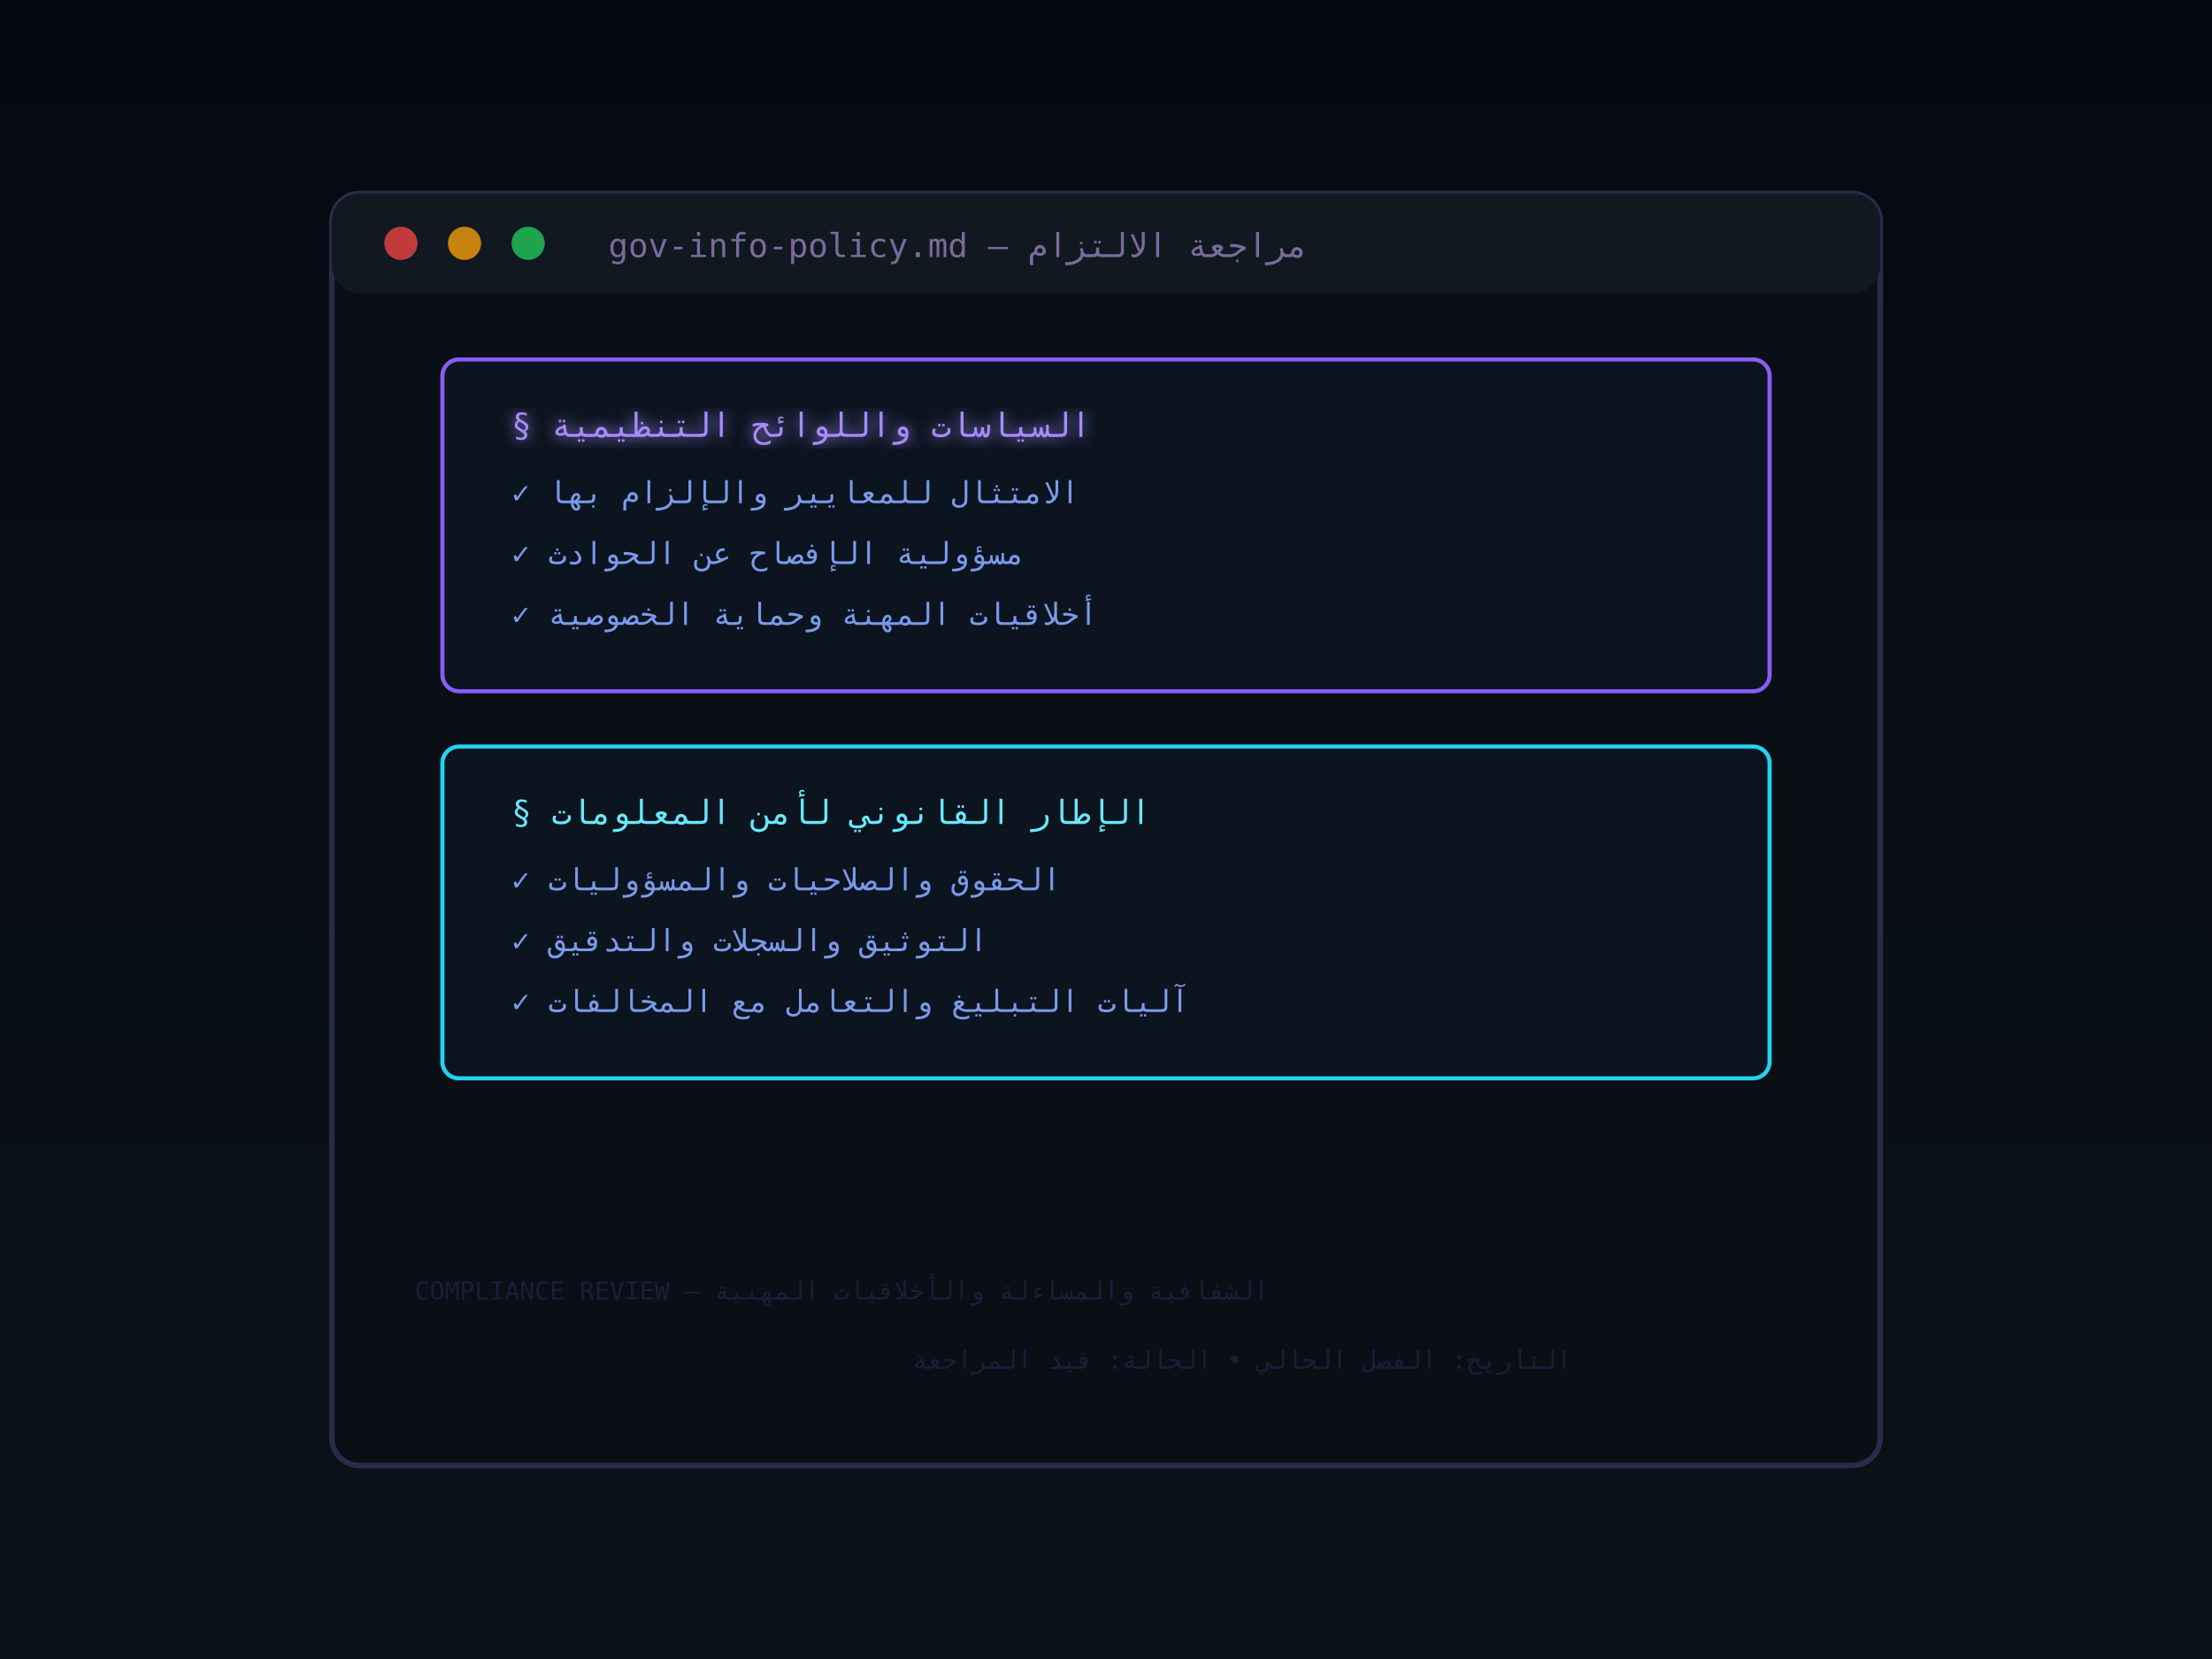
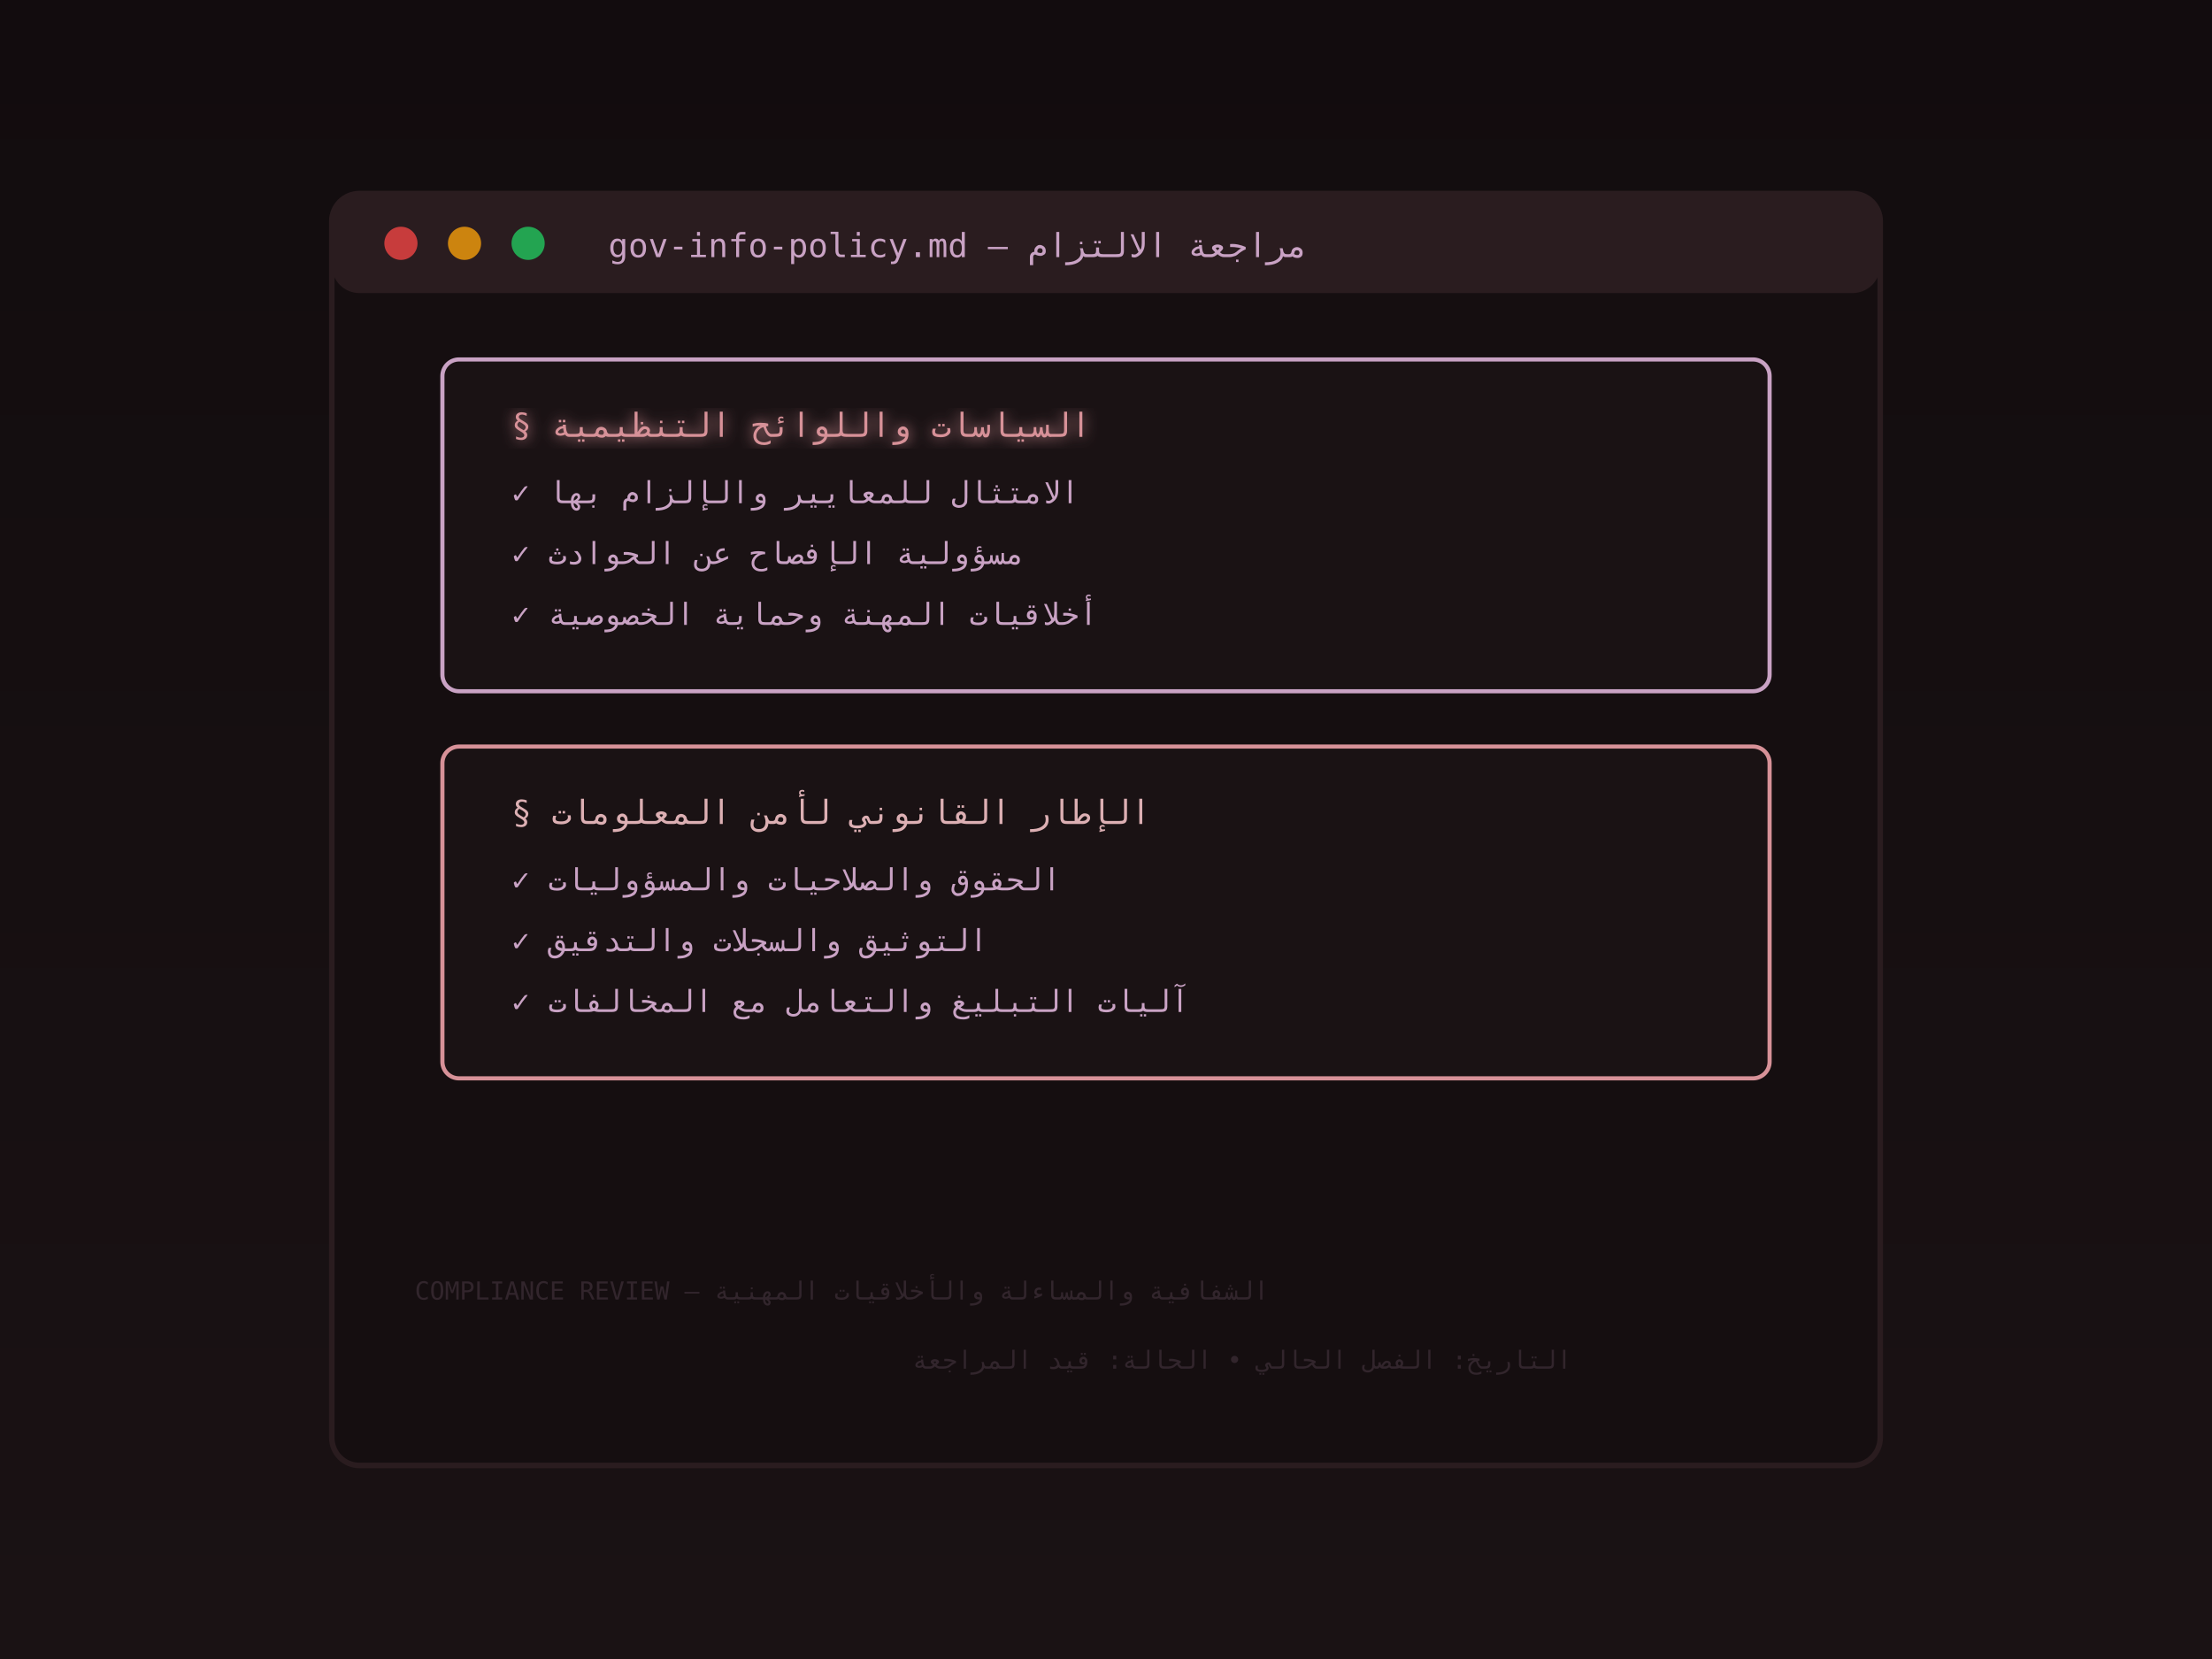
<svg xmlns="http://www.w3.org/2000/svg" viewBox="0 0 800 600">
  <defs>
    <linearGradient id="bgPOL" x1="0" y1="0" x2="0" y2="1">
-       <stop offset="0" stop-color="#060a10" />
-       <stop offset="1" stop-color="#0a1218" />
+       <stop offset="0" stop-color="#120c0e" />
+       <stop offset="1" stop-color="#1a1214" />
    </linearGradient>
    <filter id="gP1">
      <feGaussianBlur stdDeviation="2.5" result="b" />
      <feMerge>
        <feMergeNode in="b" />
        <feMergeNode in="SourceGraphic" />
      </feMerge>
    </filter>
  </defs>
  <rect width="800" height="600" fill="url(#bgPOL)" />
-   <rect x="120" y="70" width="560" height="460" rx="10" fill="#0a0f16" stroke="#2a2a4a" stroke-width="2" />
-   <rect x="120" y="70" width="560" height="36" rx="10" fill="#111820" />
+   <rect x="120" y="70" width="560" height="460" rx="10" fill="#150e10" stroke="#2a1c1f" stroke-width="2" />
+   <rect x="120" y="70" width="560" height="36" rx="10" fill="#2a1c1f" />
  <circle cx="145" cy="88" r="6" fill="#ef4444" opacity="0.8" />
  <circle cx="168" cy="88" r="6" fill="#f59e0b" opacity="0.8" />
  <circle cx="191" cy="88" r="6" fill="#22c55e" opacity="0.8" />
-   <text x="220" y="93" font-family="monospace" font-size="12" fill="#7a6a9a">gov-info-policy.md — مراجعة الالتزام</text>
-   <rect x="160" y="130" width="480" height="120" rx="6" fill="#0c1420" stroke="#8b5cf6" stroke-width="1.5" />
-   <text x="185" y="158" font-family="monospace" font-size="12" fill="#a78bfa" filter="url(#gP1)">§ السياسات واللوائح التنظيمية</text>
-   <text x="185" y="182" font-family="monospace" font-size="11" fill="#7a9aea">✓ الامتثال للمعايير والإلزام بها</text>
-   <text x="185" y="204" font-family="monospace" font-size="11" fill="#7a9aea">✓ مسؤولية الإفصاح عن الحوادث</text>
-   <text x="185" y="226" font-family="monospace" font-size="11" fill="#7a9aea">✓ أخلاقيات المهنة وحماية الخصوصية</text>
-   <rect x="160" y="270" width="480" height="120" rx="6" fill="#0c1420" stroke="#22d3ee" stroke-width="1.5" />
-   <text x="185" y="298" font-family="monospace" font-size="12" fill="#67e8f9">§ الإطار القانوني لأمن المعلومات</text>
-   <text x="185" y="322" font-family="monospace" font-size="11" fill="#7a9aea">✓ الحقوق والصلاحيات والمسؤوليات</text>
-   <text x="185" y="344" font-family="monospace" font-size="11" fill="#7a9aea">✓ التوثيق والسجلات والتدقيق</text>
-   <text x="185" y="366" font-family="monospace" font-size="11" fill="#7a9aea">✓ آليات التبليغ والتعامل مع المخالفات</text>
-   <g font-family="monospace" font-size="9" fill="#8b5cf6" opacity="0.16">
+   <text x="220" y="93" font-family="monospace" font-size="12" fill="#c9a2c4">gov-info-policy.md — مراجعة الالتزام</text>
+   <rect x="160" y="130" width="480" height="120" rx="6" fill="#1a1214" stroke="#c9a2c4" stroke-width="1.5" />
+   <text x="185" y="158" font-family="monospace" font-size="12" fill="#d79198" filter="url(#gP1)">§ السياسات واللوائح التنظيمية</text>
+   <text x="185" y="182" font-family="monospace" font-size="11" fill="#c9a2c4">✓ الامتثال للمعايير والإلزام بها</text>
+   <text x="185" y="204" font-family="monospace" font-size="11" fill="#c9a2c4">✓ مسؤولية الإفصاح عن الحوادث</text>
+   <text x="185" y="226" font-family="monospace" font-size="11" fill="#c9a2c4">✓ أخلاقيات المهنة وحماية الخصوصية</text>
+   <rect x="160" y="270" width="480" height="120" rx="6" fill="#1a1214" stroke="#d79198" stroke-width="1.5" />
+   <text x="185" y="298" font-family="monospace" font-size="12" fill="#dcafb3">§ الإطار القانوني لأمن المعلومات</text>
+   <text x="185" y="322" font-family="monospace" font-size="11" fill="#c9a2c4">✓ الحقوق والصلاحيات والمسؤوليات</text>
+   <text x="185" y="344" font-family="monospace" font-size="11" fill="#c9a2c4">✓ التوثيق والسجلات والتدقيق</text>
+   <text x="185" y="366" font-family="monospace" font-size="11" fill="#c9a2c4">✓ آليات التبليغ والتعامل مع المخالفات</text>
+   <g font-family="monospace" font-size="9" fill="#c9a2c4" opacity="0.16">
    <text x="150" y="470">COMPLIANCE REVIEW — الشفافية والمساءلة والأخلاقيات المهنية</text>
    <text x="330" y="495">التاريخ: الفصل الحالي • الحالة: قيد المراجعة</text>
  </g>
</svg>
